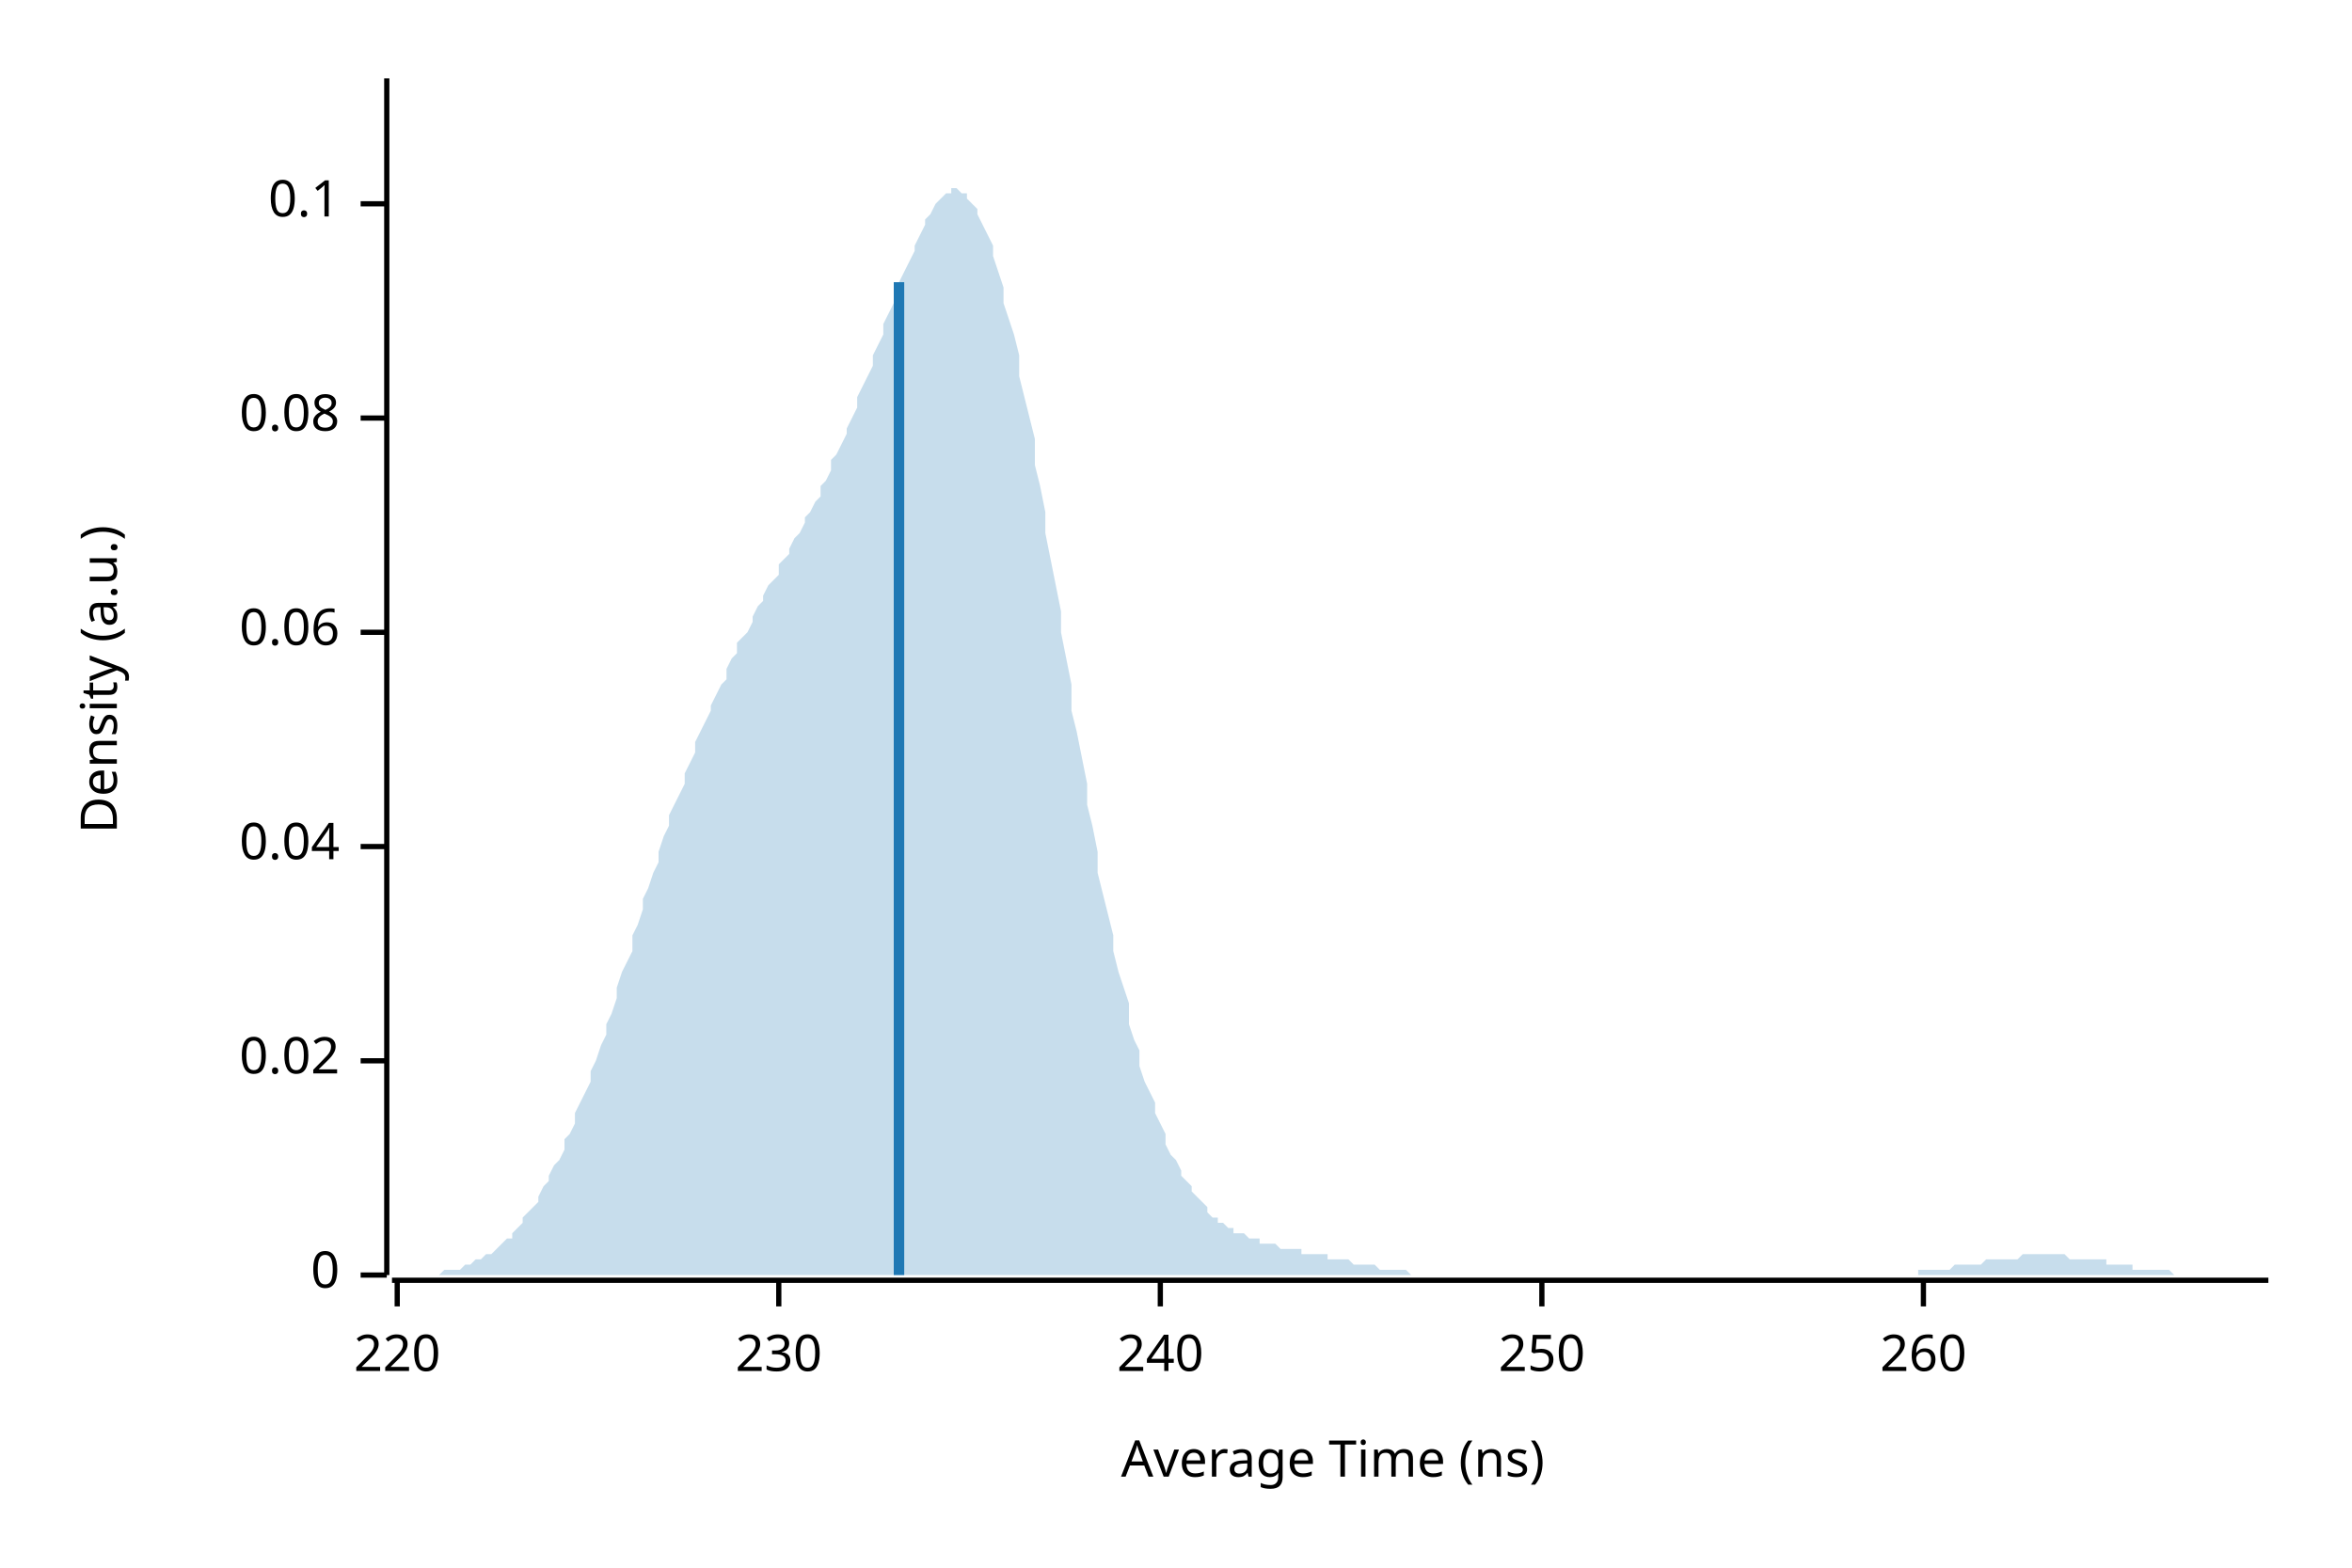
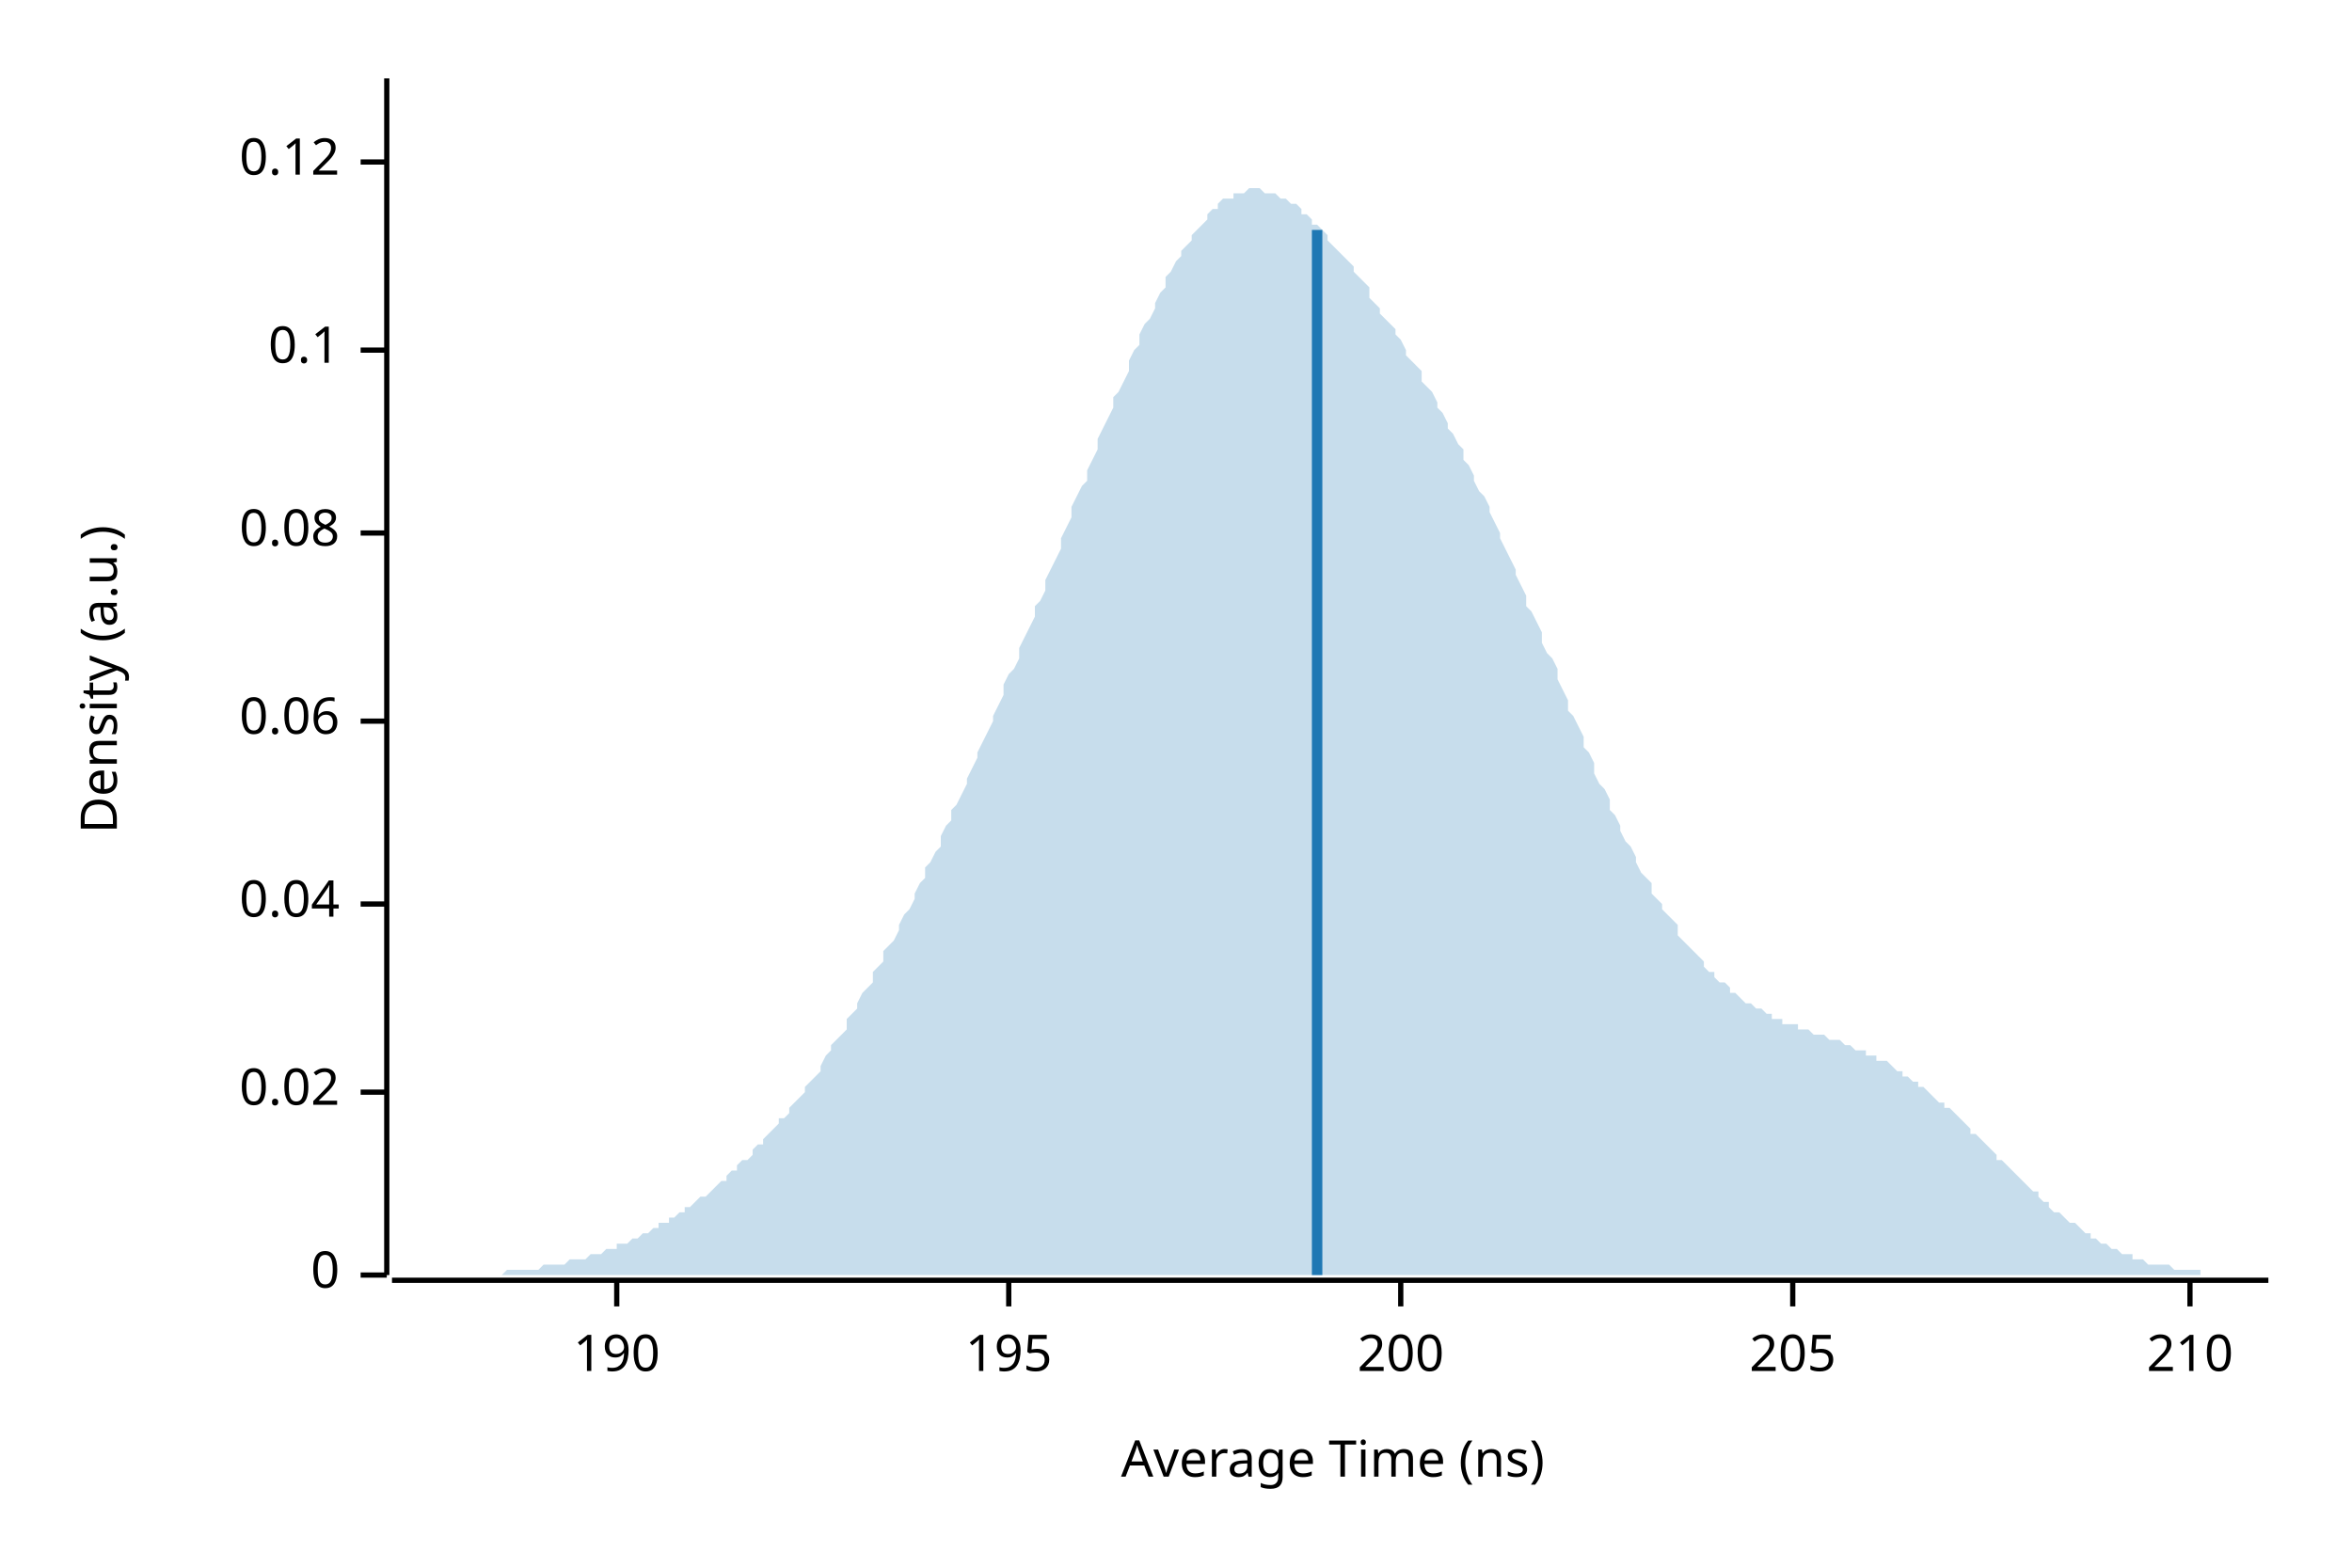
<svg xmlns="http://www.w3.org/2000/svg" width="450" height="300" viewBox="0 0 450 300">
  <text x="15" y="130" dy="0.76em" text-anchor="middle" font-family="sans-serif" font-size="9.677" opacity="1" fill="#000000" transform="rotate(270, 15, 130)">
Density (a.u.)
</text>
  <text x="255" y="285" dy="-0.5ex" text-anchor="middle" font-family="sans-serif" font-size="9.677" opacity="1" fill="#000000">
Average Time (ns)
</text>
  <polyline fill="none" opacity="1" stroke="#000000" stroke-width="1" points="74,15 74,244 " />
  <text x="65" y="244" dy="0.5ex" text-anchor="end" font-family="sans-serif" font-size="9.677" opacity="1" fill="#000000">
0
</text>
  <polyline fill="none" opacity="1" stroke="#000000" stroke-width="1" points="69,244 74,244 " />
-   <text x="65" y="203" dy="0.5ex" text-anchor="end" font-family="sans-serif" font-size="9.677" opacity="1" fill="#000000">
+   <text x="65" y="209" dy="0.5ex" text-anchor="end" font-family="sans-serif" font-size="9.677" opacity="1" fill="#000000">
0.02
</text>
-   <polyline fill="none" opacity="1" stroke="#000000" stroke-width="1" points="69,203 74,203 " />
-   <text x="65" y="162" dy="0.5ex" text-anchor="end" font-family="sans-serif" font-size="9.677" opacity="1" fill="#000000">
+   <polyline fill="none" opacity="1" stroke="#000000" stroke-width="1" points="69,209 74,209 " />
+   <text x="65" y="173" dy="0.5ex" text-anchor="end" font-family="sans-serif" font-size="9.677" opacity="1" fill="#000000">
0.04
</text>
-   <polyline fill="none" opacity="1" stroke="#000000" stroke-width="1" points="69,162 74,162 " />
-   <text x="65" y="121" dy="0.5ex" text-anchor="end" font-family="sans-serif" font-size="9.677" opacity="1" fill="#000000">
+   <polyline fill="none" opacity="1" stroke="#000000" stroke-width="1" points="69,173 74,173 " />
+   <text x="65" y="138" dy="0.5ex" text-anchor="end" font-family="sans-serif" font-size="9.677" opacity="1" fill="#000000">
0.06
</text>
-   <polyline fill="none" opacity="1" stroke="#000000" stroke-width="1" points="69,121 74,121 " />
-   <text x="65" y="80" dy="0.5ex" text-anchor="end" font-family="sans-serif" font-size="9.677" opacity="1" fill="#000000">
+   <polyline fill="none" opacity="1" stroke="#000000" stroke-width="1" points="69,138 74,138 " />
+   <text x="65" y="102" dy="0.5ex" text-anchor="end" font-family="sans-serif" font-size="9.677" opacity="1" fill="#000000">
0.08
</text>
-   <polyline fill="none" opacity="1" stroke="#000000" stroke-width="1" points="69,80 74,80 " />
-   <text x="65" y="39" dy="0.5ex" text-anchor="end" font-family="sans-serif" font-size="9.677" opacity="1" fill="#000000">
+   <polyline fill="none" opacity="1" stroke="#000000" stroke-width="1" points="69,102 74,102 " />
+   <text x="65" y="67" dy="0.5ex" text-anchor="end" font-family="sans-serif" font-size="9.677" opacity="1" fill="#000000">
0.1
</text>
-   <polyline fill="none" opacity="1" stroke="#000000" stroke-width="1" points="69,39 74,39 " />
+   <polyline fill="none" opacity="1" stroke="#000000" stroke-width="1" points="69,67 74,67 " />
+   <text x="65" y="31" dy="0.5ex" text-anchor="end" font-family="sans-serif" font-size="9.677" opacity="1" fill="#000000">
+ 0.12
+ </text>
+   <polyline fill="none" opacity="1" stroke="#000000" stroke-width="1" points="69,31 74,31 " />
  <polyline fill="none" opacity="1" stroke="#000000" stroke-width="1" points="75,245 434,245 " />
-   <text x="76" y="255" dy="0.76em" text-anchor="middle" font-family="sans-serif" font-size="9.677" opacity="1" fill="#000000">
- 220
+   <text x="118" y="255" dy="0.76em" text-anchor="middle" font-family="sans-serif" font-size="9.677" opacity="1" fill="#000000">
+ 190
</text>
-   <polyline fill="none" opacity="1" stroke="#000000" stroke-width="1" points="76,245 76,250 " />
-   <text x="149" y="255" dy="0.76em" text-anchor="middle" font-family="sans-serif" font-size="9.677" opacity="1" fill="#000000">
- 230
+   <polyline fill="none" opacity="1" stroke="#000000" stroke-width="1" points="118,245 118,250 " />
+   <text x="193" y="255" dy="0.76em" text-anchor="middle" font-family="sans-serif" font-size="9.677" opacity="1" fill="#000000">
+ 195
</text>
-   <polyline fill="none" opacity="1" stroke="#000000" stroke-width="1" points="149,245 149,250 " />
-   <text x="222" y="255" dy="0.76em" text-anchor="middle" font-family="sans-serif" font-size="9.677" opacity="1" fill="#000000">
- 240
+   <polyline fill="none" opacity="1" stroke="#000000" stroke-width="1" points="193,245 193,250 " />
+   <text x="268" y="255" dy="0.76em" text-anchor="middle" font-family="sans-serif" font-size="9.677" opacity="1" fill="#000000">
+ 200
</text>
-   <polyline fill="none" opacity="1" stroke="#000000" stroke-width="1" points="222,245 222,250 " />
-   <text x="295" y="255" dy="0.76em" text-anchor="middle" font-family="sans-serif" font-size="9.677" opacity="1" fill="#000000">
- 250
+   <polyline fill="none" opacity="1" stroke="#000000" stroke-width="1" points="268,245 268,250 " />
+   <text x="343" y="255" dy="0.76em" text-anchor="middle" font-family="sans-serif" font-size="9.677" opacity="1" fill="#000000">
+ 205
</text>
-   <polyline fill="none" opacity="1" stroke="#000000" stroke-width="1" points="295,245 295,250 " />
-   <text x="368" y="255" dy="0.76em" text-anchor="middle" font-family="sans-serif" font-size="9.677" opacity="1" fill="#000000">
- 260
+   <polyline fill="none" opacity="1" stroke="#000000" stroke-width="1" points="343,245 343,250 " />
+   <text x="419" y="255" dy="0.76em" text-anchor="middle" font-family="sans-serif" font-size="9.677" opacity="1" fill="#000000">
+ 210
</text>
-   <polyline fill="none" opacity="1" stroke="#000000" stroke-width="1" points="368,245 368,250 " />
-   <polygon opacity="0.25" fill="#1F78B4" points="75,244 75,244 76,244 77,244 77,244 78,244 79,244 80,244 80,244 81,244 82,244 82,244 83,244 84,244 85,243 85,243 86,243 87,243 87,243 88,243 89,242 90,242 90,242 91,241 92,241 92,241 93,240 94,240 95,239 95,239 96,238 97,237 98,237 98,236 99,235 100,234 100,233 101,232 102,231 103,230 103,229 104,227 105,226 105,225 106,223 107,222 108,220 108,218 109,217 110,215 110,213 111,211 112,209 113,207 113,205 114,203 115,200 116,198 116,196 117,194 118,191 118,189 119,186 120,184 121,182 121,179 122,177 123,174 123,172 124,170 125,167 126,165 126,163 127,160 128,158 128,156 129,154 130,152 131,150 131,148 132,146 133,144 133,142 134,140 135,138 136,136 136,135 137,133 138,131 139,130 139,128 140,126 141,125 141,123 142,122 143,121 144,119 144,118 145,116 146,115 146,114 147,112 148,111 149,110 149,108 150,107 151,106 151,105 152,103 153,102 154,100 154,99 155,98 156,96 157,95 157,93 158,92 159,90 159,88 160,87 161,85 162,83 162,82 163,80 164,78 164,76 165,74 166,72 167,70 167,68 168,66 169,64 169,62 170,60 171,58 172,56 172,54 173,52 174,50 175,48 175,47 176,45 177,43 177,42 178,41 179,39 180,38 180,38 181,37 182,37 182,36 183,36 184,37 185,37 185,38 186,39 187,40 187,41 188,43 189,45 190,47 190,49 191,52 192,55 192,58 193,61 194,64 195,68 195,72 196,76 197,80 198,84 198,89 199,93 200,98 200,102 201,107 202,112 203,117 203,121 204,126 205,131 205,136 206,140 207,145 208,150 208,154 209,158 210,163 210,167 211,171 212,175 213,179 213,182 214,186 215,189 216,192 216,196 217,199 218,201 218,204 219,207 220,209 221,211 221,213 222,215 223,217 223,219 224,221 225,222 226,224 226,225 227,226 228,227 228,228 229,229 230,230 231,231 231,232 232,233 233,233 233,234 234,234 235,235 236,235 236,236 237,236 238,236 239,237 239,237 240,237 241,237 241,238 242,238 243,238 244,238 244,238 245,239 246,239 246,239 247,239 248,239 249,239 249,240 250,240 251,240 251,240 252,240 253,240 254,240 254,241 255,241 256,241 257,241 257,241 258,241 259,242 259,242 260,242 261,242 262,242 262,242 263,242 264,243 264,243 265,243 266,243 267,243 267,243 268,243 269,243 269,243 270,244 271,244 272,244 272,244 273,244 274,244 275,244 275,244 276,244 277,244 277,244 278,244 279,244 280,244 280,244 281,244 282,244 282,244 283,244 284,244 285,244 285,244 286,244 287,244 287,244 288,244 289,244 290,244 290,244 291,244 292,244 292,244 293,244 294,244 295,244 295,244 296,244 297,244 298,244 298,244 299,244 300,244 300,244 301,244 302,244 303,244 303,244 304,244 305,244 305,244 306,244 307,244 308,244 308,244 309,244 310,244 310,244 311,244 312,244 313,244 313,244 314,244 315,244 316,244 316,244 317,244 318,244 318,244 319,244 320,244 321,244 321,244 322,244 323,244 323,244 324,244 325,244 326,244 326,244 327,244 328,244 328,244 329,244 330,244 331,244 331,244 332,244 333,244 333,244 334,244 335,244 336,244 336,244 337,244 338,244 339,244 339,244 340,244 341,244 341,244 342,244 343,244 344,244 344,244 345,244 346,244 346,244 347,244 348,244 349,244 349,244 350,244 351,244 351,244 352,244 353,244 354,244 354,244 355,244 356,244 357,244 357,244 358,244 359,244 359,244 360,244 361,244 362,244 362,244 363,244 364,244 364,244 365,244 366,244 367,244 367,243 368,243 369,243 369,243 370,243 371,243 372,243 372,243 373,243 374,242 375,242 375,242 376,242 377,242 377,242 378,242 379,242 380,241 380,241 381,241 382,241 382,241 383,241 384,241 385,241 385,241 386,241 387,240 387,240 388,240 389,240 390,240 390,240 391,240 392,240 392,240 393,240 394,240 395,240 395,240 396,241 397,241 398,241 398,241 399,241 400,241 400,241 401,241 402,241 403,241 403,242 404,242 405,242 405,242 406,242 407,242 408,242 408,243 409,243 410,243 410,243 411,243 412,243 413,243 413,243 414,243 415,243 416,244 416,244 417,244 418,244 418,244 419,244 420,244 421,244 421,244 422,244 423,244 423,244 424,244 425,244 426,244 426,244 427,244 428,244 428,244 429,244 430,244 431,244 431,244 432,244 433,244 434,244 434,244 75,244 " />
-   <polyline fill="none" opacity="1" stroke="#1F78B4" stroke-width="2" points="172,244 172,54 " />
+   <polyline fill="none" opacity="1" stroke="#000000" stroke-width="1" points="419,245 419,250 " />
+   <polygon opacity="0.25" fill="#1F78B4" points="75,244 75,244 76,244 77,244 77,244 78,244 79,244 80,244 80,244 81,244 82,244 82,244 83,244 84,244 85,244 85,244 86,244 87,244 87,244 88,244 89,244 90,244 90,244 91,244 92,244 92,244 93,244 94,244 95,244 95,244 96,244 97,243 98,243 98,243 99,243 100,243 100,243 101,243 102,243 103,243 103,243 104,242 105,242 105,242 106,242 107,242 108,242 108,242 109,241 110,241 110,241 111,241 112,241 113,240 113,240 114,240 115,240 116,239 116,239 117,239 118,239 118,238 119,238 120,238 121,237 121,237 122,237 123,236 123,236 124,236 125,235 126,235 126,234 127,234 128,234 128,233 129,233 130,232 131,232 131,231 132,231 133,230 133,230 134,229 135,229 136,228 136,228 137,227 138,226 139,226 139,225 140,224 141,224 141,223 142,222 143,222 144,221 144,220 145,219 146,219 146,218 147,217 148,216 149,215 149,214 150,214 151,213 151,212 152,211 153,210 154,209 154,208 155,207 156,206 157,205 157,204 158,202 159,201 159,200 160,199 161,198 162,197 162,195 163,194 164,193 164,192 165,190 166,189 167,188 167,186 168,185 169,184 169,182 170,181 171,180 172,178 172,177 173,175 174,174 175,172 175,171 176,169 177,168 177,166 178,165 179,163 180,162 180,160 181,158 182,157 182,155 183,154 184,152 185,150 185,149 186,147 187,145 187,144 188,142 189,140 190,138 190,137 191,135 192,133 192,131 193,129 194,128 195,126 195,124 196,122 197,120 198,118 198,116 199,115 200,113 200,111 201,109 202,107 203,105 203,103 204,101 205,99 205,97 206,95 207,93 208,92 208,90 209,88 210,86 210,84 211,82 212,80 213,78 213,76 214,75 215,73 216,71 216,69 217,67 218,66 218,64 219,62 220,61 221,59 221,58 222,56 223,55 223,53 224,52 225,50 226,49 226,48 227,47 228,46 228,45 229,44 230,43 231,42 231,41 232,40 233,40 233,39 234,38 235,38 236,38 236,37 237,37 238,37 239,36 239,36 240,36 241,36 241,36 242,37 243,37 244,37 244,37 245,38 246,38 246,38 247,39 248,39 249,40 249,41 250,41 251,42 251,43 252,43 253,44 254,45 254,46 255,47 256,48 257,49 257,49 258,50 259,51 259,52 260,53 261,54 262,55 262,57 263,58 264,59 264,60 265,61 266,62 267,63 267,64 268,65 269,67 269,68 270,69 271,70 272,71 272,73 273,74 274,75 275,77 275,78 276,79 277,81 277,82 278,83 279,85 280,86 280,88 281,89 282,91 282,92 283,94 284,95 285,97 285,98 286,100 287,102 287,103 288,105 289,107 290,109 290,110 291,112 292,114 292,116 293,117 294,119 295,121 295,123 296,125 297,126 298,128 298,130 299,132 300,134 300,136 301,137 302,139 303,141 303,143 304,144 305,146 305,148 306,150 307,151 308,153 308,155 309,156 310,158 310,159 311,161 312,162 313,164 313,165 314,167 315,168 316,169 316,171 317,172 318,173 318,174 319,175 320,176 321,177 321,179 322,180 323,181 323,181 324,182 325,183 326,184 326,185 327,186 328,186 328,187 329,188 330,188 331,189 331,190 332,190 333,191 333,191 334,192 335,192 336,193 336,193 337,193 338,194 339,194 339,195 340,195 341,195 341,196 342,196 343,196 344,196 344,197 345,197 346,197 346,197 347,198 348,198 349,198 349,198 350,199 351,199 351,199 352,199 353,200 354,200 354,200 355,201 356,201 357,201 357,202 358,202 359,202 359,203 360,203 361,203 362,204 362,204 363,205 364,205 364,206 365,206 366,207 367,207 367,208 368,208 369,209 369,209 370,210 371,211 372,211 372,212 373,212 374,213 375,214 375,214 376,215 377,216 377,217 378,217 379,218 380,219 380,219 381,220 382,221 382,222 383,222 384,223 385,224 385,224 386,225 387,226 387,226 388,227 389,228 390,228 390,229 391,230 392,230 392,231 393,232 394,232 395,233 395,233 396,234 397,234 398,235 398,235 399,236 400,236 400,237 401,237 402,238 403,238 403,238 404,239 405,239 405,239 406,240 407,240 408,240 408,241 409,241 410,241 410,241 411,242 412,242 413,242 413,242 414,242 415,242 416,243 416,243 417,243 418,243 418,243 419,243 420,243 421,243 421,244 422,244 423,244 423,244 424,244 425,244 426,244 426,244 427,244 428,244 428,244 429,244 430,244 431,244 431,244 432,244 433,244 434,244 434,244 75,244 " />
+   <polyline fill="none" opacity="1" stroke="#1F78B4" stroke-width="2" points="252,244 252,44 " />
</svg>
